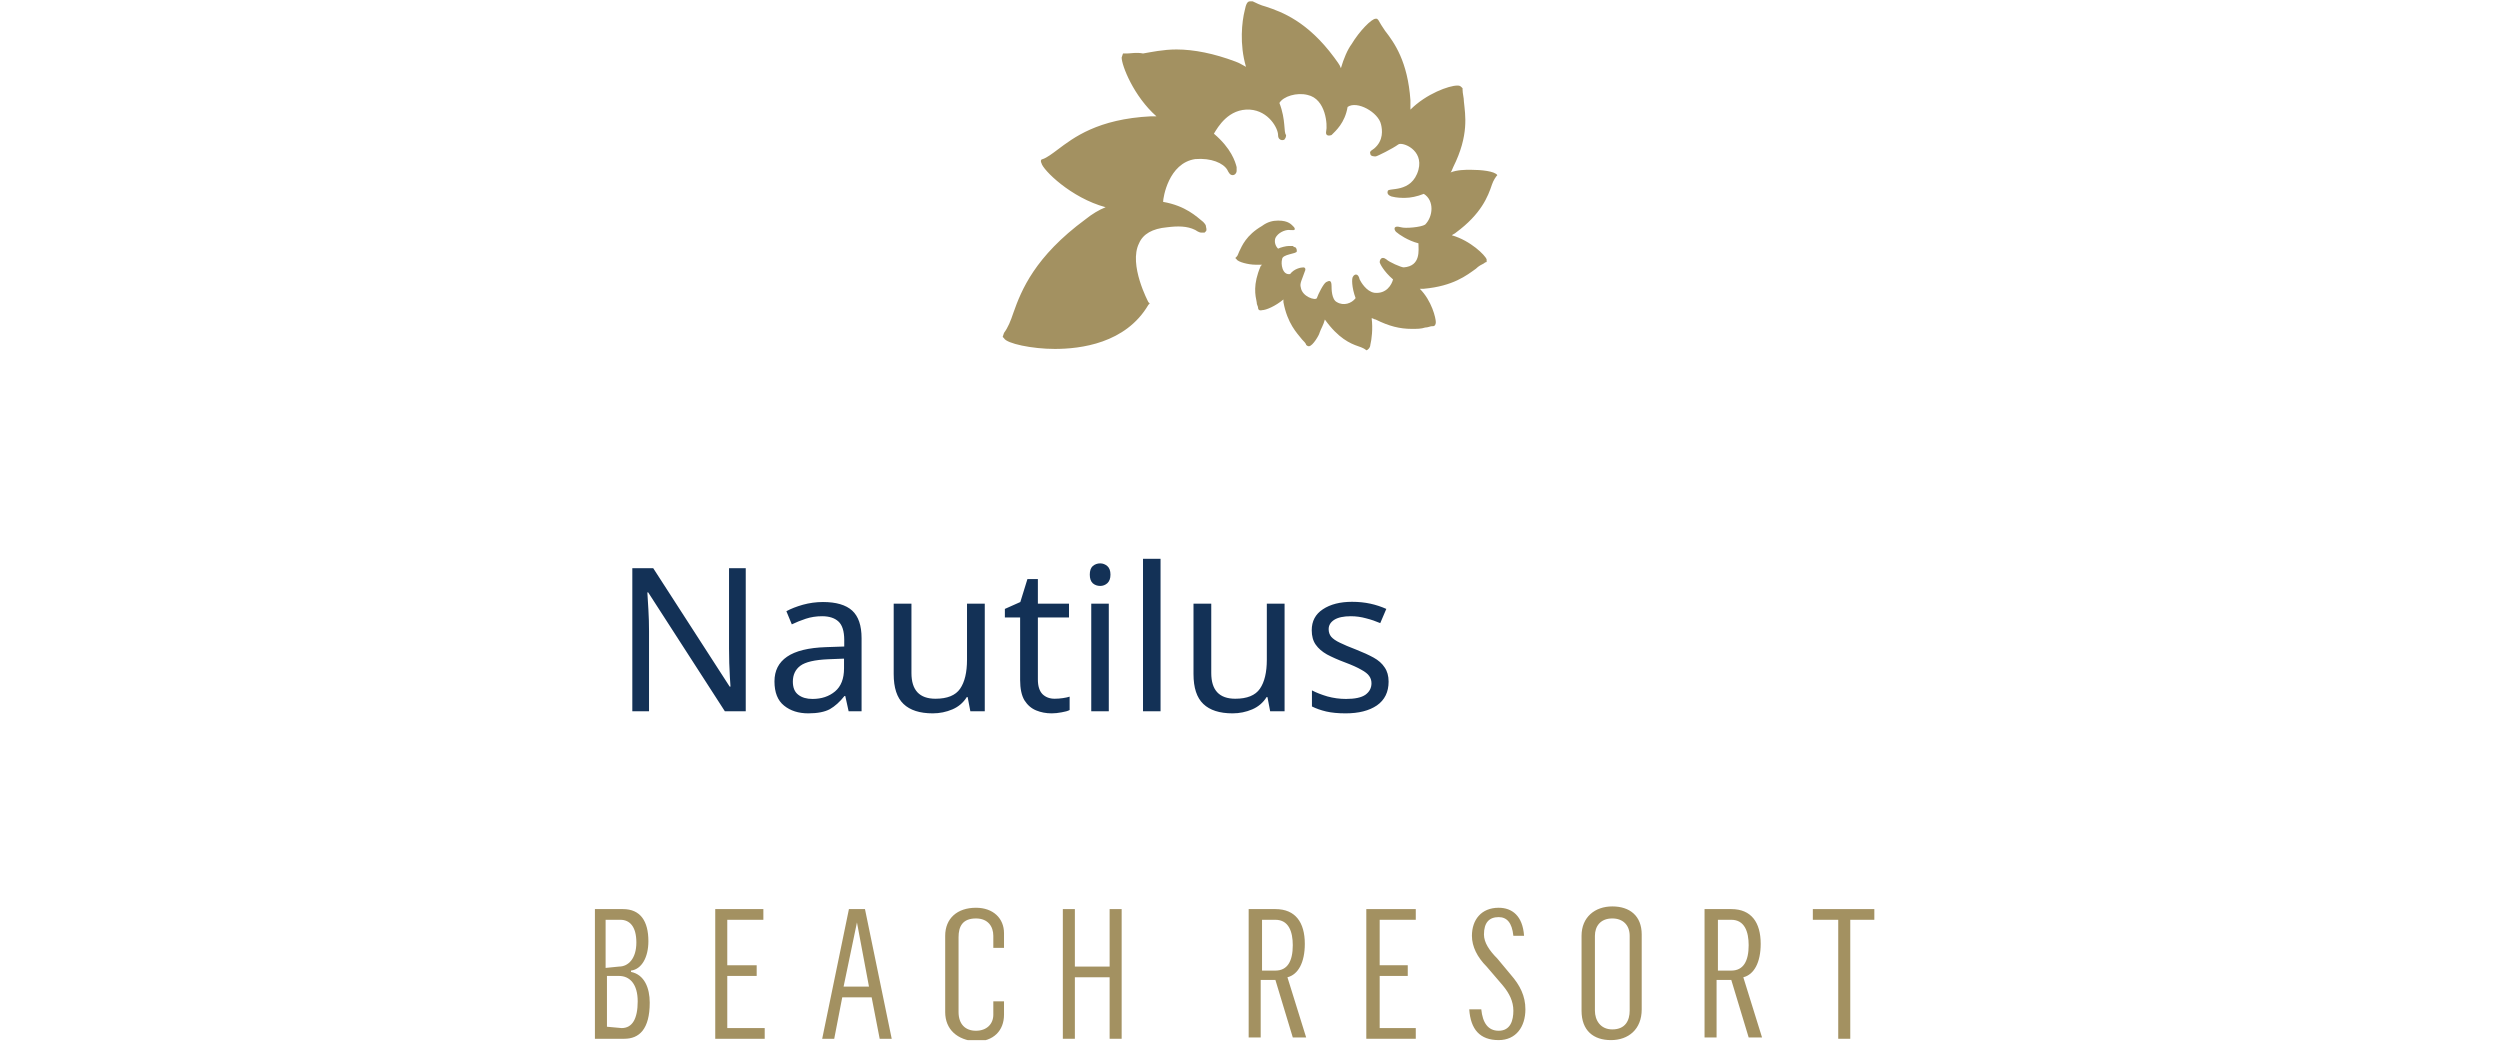
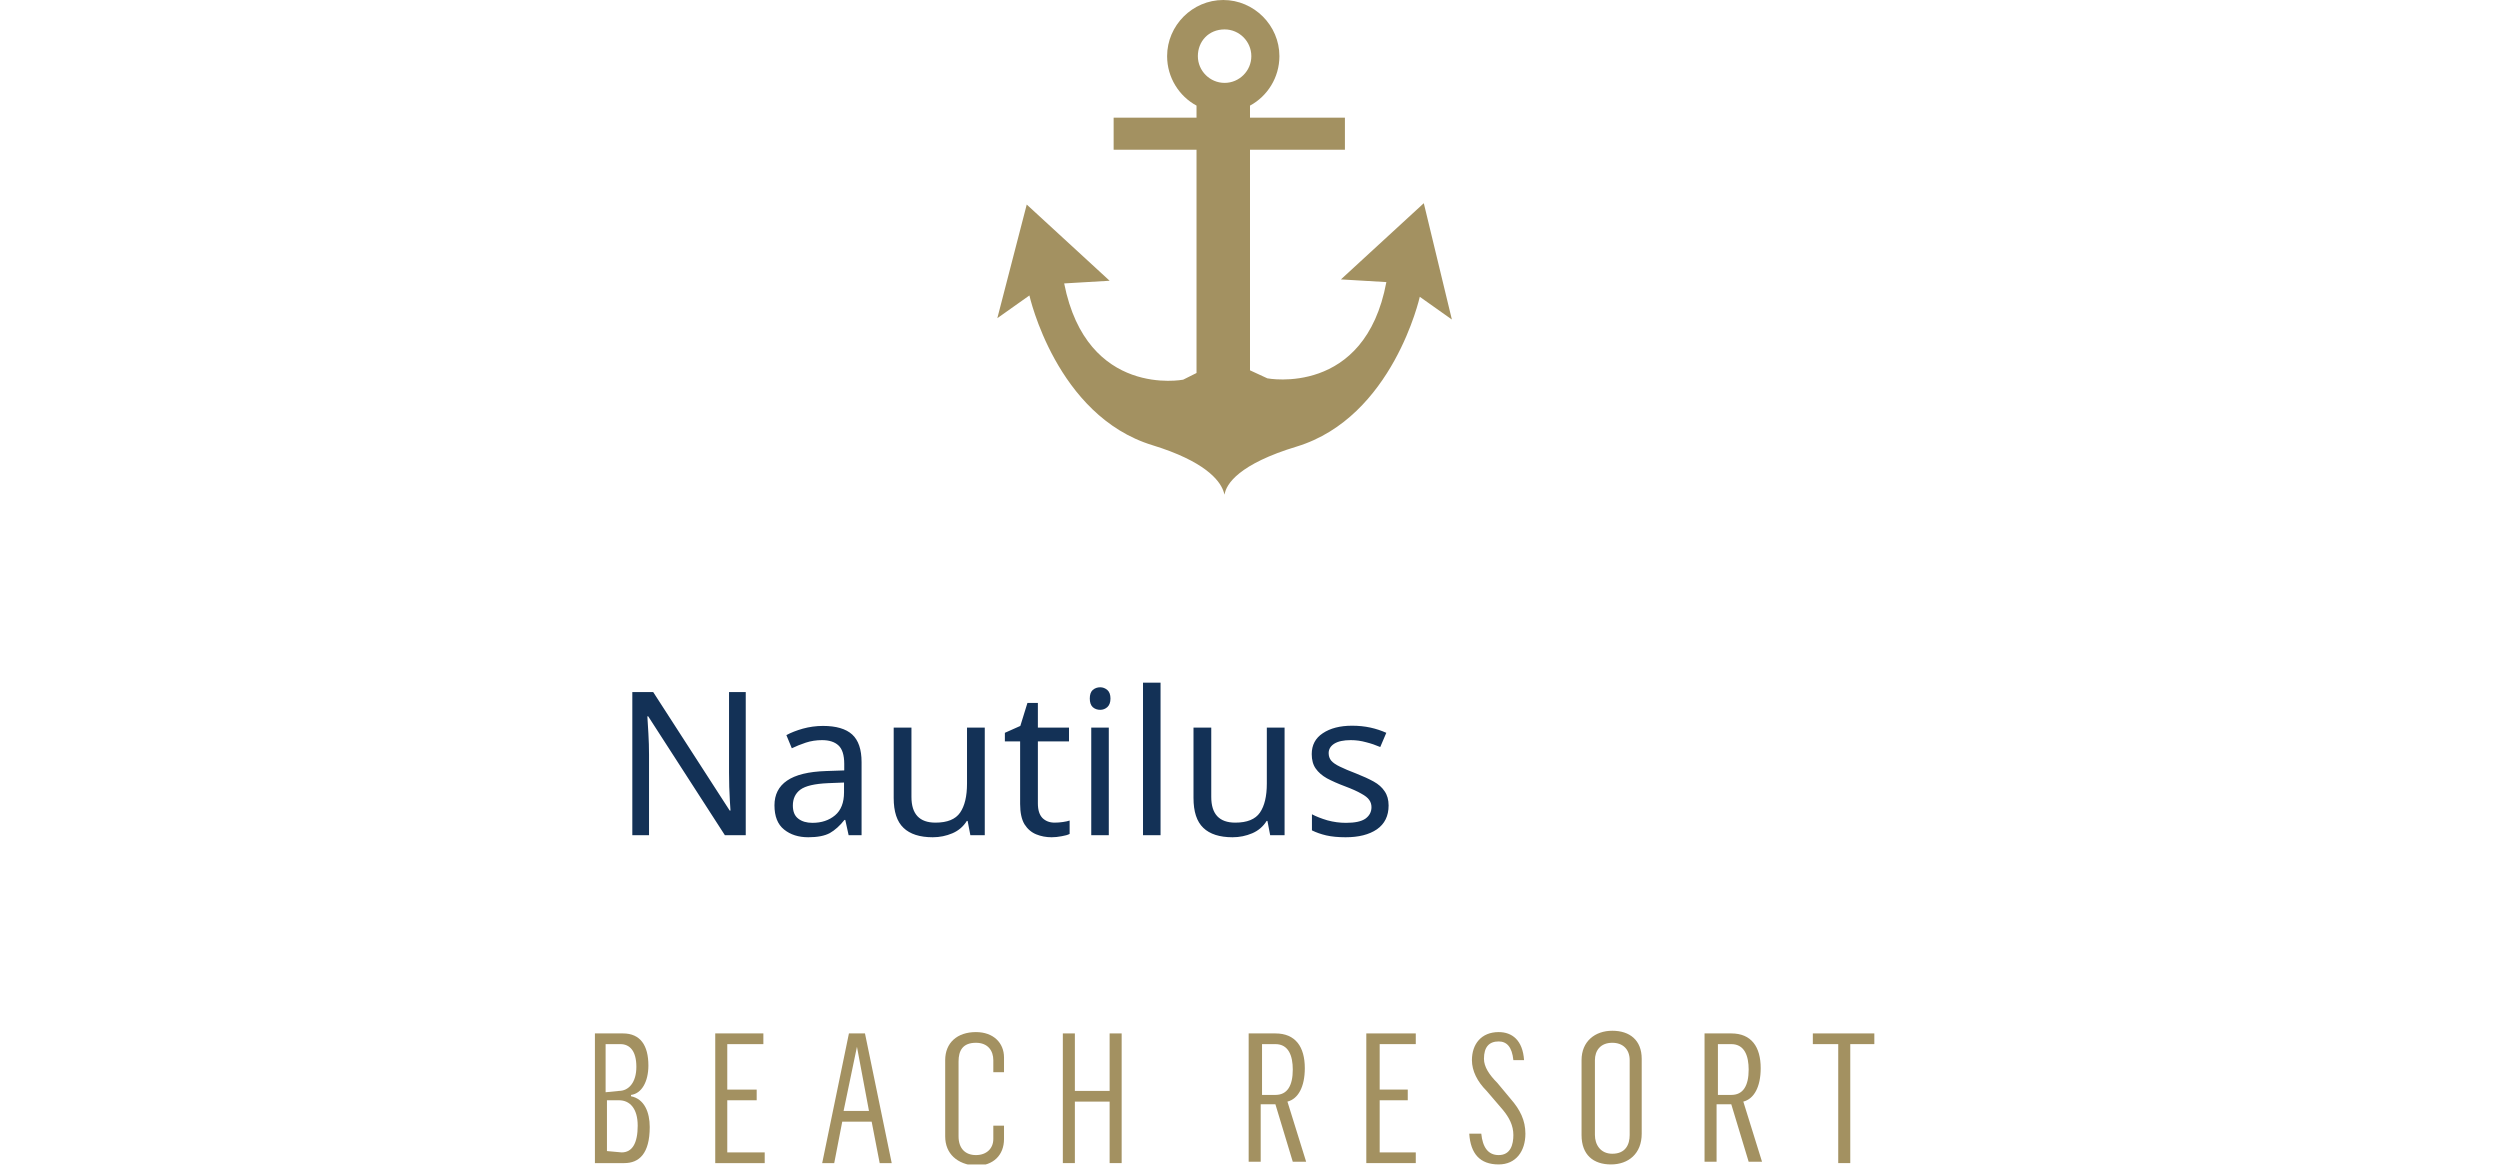
- <svg xmlns="http://www.w3.org/2000/svg" xmlns:xlink="http://www.w3.org/1999/xlink" version="1.1" id="main_logo" x="0px" y="0px" viewBox="0 0 187 77.8" style="enable-background:new 0 0 187 77.8;" xml:space="preserve">
+ <svg xmlns="http://www.w3.org/2000/svg" xmlns:xlink="http://www.w3.org/1999/xlink" version="1.1" id="main_logo" x="0px" y="0px" width="187px" height="87.2px" viewBox="0 0 187 87.2" style="enable-background:new 0 0 187 87.2;" xml:space="preserve">
  <style type="text/css">
- 	.st0{clip-path:url(#SVGID_4_);fill:#A39161;}
+ 	.st0{clip-path:url(#SVGID_2_);fill:#A39161;}
	.st1{fill:#A39161;}
- 	.st2{clip-path:url(#SVGID_6_);fill:#A39161;}
- 	.st3{clip-path:url(#SVGID_8_);fill:#A39161;}
- 	.st4{clip-path:url(#SVGID_10_);fill:#A39161;}
- 	.st5{clip-path:url(#SVGID_12_);fill:#A39161;}
- 	.st6{fill:none;}
- 	.st7{fill:#133156;}
- 	.st8{font-family:'Amarillo';}
- 	.st9{font-size:15px;}
+ 	.st2{clip-path:url(#SVGID_4_);fill:#A39161;}
+ 	.st3{clip-path:url(#SVGID_6_);fill:#A39161;}
+ 	.st4{clip-path:url(#SVGID_8_);fill:#A39161;}
+ 	.st5{fill:none;}
+ 	.st6{fill:#133156;}
+ 	.st7{font-family:'Amarillo';}
+ 	.st8{font-size:15px;}
</style>
-   <g>
-     <defs>
-       <rect id="SVGID_1_" width="187" height="77.8" />
-     </defs>
-     <clipPath id="SVGID_2_">
-       <use xlink:href="#SVGID_1_" style="overflow:visible;" />
-     </clipPath>
-   </g>
-   <g>
-     <defs>
-       <rect id="SVGID_3_" width="187" height="77.8" />
-     </defs>
-     <clipPath id="SVGID_4_">
-       <use xlink:href="#SVGID_3_" style="overflow:visible;" />
-     </clipPath>
-     <path class="st0" d="M44.5,68h2.1c1.3,0,1.9,0.9,1.9,2.4c0,1.2-0.5,2.1-1.3,2.2v0.1c1,0.2,1.4,1.2,1.4,2.3c0,2-0.8,2.7-1.9,2.7   h-2.2V68z M46.3,72.3c0.7,0,1.3-0.6,1.3-1.8c0-1.2-0.5-1.7-1.2-1.7h-1.1v3.6L46.3,72.3L46.3,72.3z M46.5,76.9c0.8,0,1.2-0.7,1.2-2   S47.1,73,46.3,73h-0.9v3.8L46.5,76.9L46.5,76.9z" />
-   </g>
-   <path class="st1" d="M53.5,68v9.7h3.7v-0.8h-2.8V73h2.2v-0.8h-2.2v-3.4h2.7V68H53.5z M64.1,69l0.9,4.8h-1.9L64.1,69z M63.5,68  l-2,9.7h0.9l0.6-3.1h2.2l0.6,3.1h0.9l-2-9.7C64.7,68,63.5,68,63.5,68z" />
-   <g>
-     <defs>
-       <rect id="SVGID_5_" width="187" height="77.8" />
-     </defs>
-     <clipPath id="SVGID_6_">
-       <use xlink:href="#SVGID_5_" style="overflow:visible;" />
-     </clipPath>
-     <path class="st2" d="M70.7,75.7V70c0-1.3,0.9-2.1,2.3-2.1c1.3,0,2.1,0.8,2.1,1.9v1.1h-0.8V70c0-0.7-0.4-1.3-1.3-1.3   c-1,0-1.3,0.6-1.3,1.4v5.6c0,0.9,0.5,1.4,1.3,1.4s1.3-0.5,1.3-1.2v-1h0.8v1c0,1.2-0.8,2-2.1,2C71.6,77.8,70.7,77,70.7,75.7" />
-   </g>
-   <path class="st1" d="M83,68v4.3h-2.6V68h-0.9v9.7h0.9v-4.6H83v4.6h0.9V68H83z" />
  <g>
    <g>
      <defs>
-         <rect id="SVGID_7_" width="187" height="77.8" />
+         <rect id="SVGID_1_" y="9.3" width="187" height="77.8" />
      </defs>
-       <clipPath id="SVGID_8_">
-         <use xlink:href="#SVGID_7_" style="overflow:visible;" />
+       <clipPath id="SVGID_2_">
+         <use xlink:href="#SVGID_1_" style="overflow:visible;" />
      </clipPath>
-       <path class="st3" d="M93.4,68h2c1.5,0,2.2,1,2.2,2.6c0,1.4-0.5,2.3-1.3,2.5l1.4,4.5h-1l-1.3-4.3h-1.1v4.3h-0.9    C93.4,77.6,93.4,68,93.4,68z M95.4,72.6c0.9,0,1.3-0.7,1.3-1.9c0-1-0.3-1.9-1.3-1.9h-1v3.8H95.4z" />
+       <path class="st0" d="M44.5,77.3h2.1c1.3,0,1.9,0.9,1.9,2.4c0,1.2-0.5,2.1-1.3,2.2V82c1,0.2,1.4,1.2,1.4,2.3c0,2-0.8,2.7-1.9,2.7    h-2.2V77.3z M46.3,81.6c0.7,0,1.3-0.6,1.3-1.8c0-1.2-0.5-1.7-1.2-1.7h-1.1v3.6L46.3,81.6L46.3,81.6z M46.5,86.2    c0.8,0,1.2-0.7,1.2-2s-0.6-1.9-1.4-1.9h-0.9v3.8L46.5,86.2L46.5,86.2z" />
    </g>
  </g>
-   <path class="st1" d="M102.2,68v9.7h3.7v-0.8h-2.7V73h2.1v-0.8h-2.1v-3.4h2.7V68H102.2z" />
+   <path class="st1" d="M53.5,77.3V87h3.7v-0.8h-2.8v-3.9h2.2v-0.8h-2.2v-3.4h2.7v-0.8H53.5z M64.1,78.3l0.9,4.8h-1.9L64.1,78.3z   M63.5,77.3l-2,9.7h0.9l0.6-3.1h2.2l0.6,3.1h0.9l-2-9.7H63.5z" />
  <g>
    <g>
      <defs>
-         <rect id="SVGID_9_" width="187" height="77.8" />
+         <rect id="SVGID_3_" y="9.3" width="187" height="77.8" />
      </defs>
-       <clipPath id="SVGID_10_">
-         <use xlink:href="#SVGID_9_" style="overflow:visible;" />
+       <clipPath id="SVGID_4_">
+         <use xlink:href="#SVGID_3_" style="overflow:visible;" />
      </clipPath>
-       <path class="st4" d="M109.9,75.5h0.9c0.1,1,0.5,1.6,1.3,1.6c0.9,0,1.1-0.8,1.1-1.5s-0.3-1.3-0.8-1.9l-1.2-1.4    c-0.7-0.7-1.1-1.5-1.1-2.3c0-1.2,0.7-2.1,2-2.1c1,0,1.8,0.6,1.9,2.1h-0.8c-0.1-1-0.5-1.4-1.1-1.4c-0.7,0-1.1,0.4-1.1,1.3    c0,0.6,0.4,1.2,1,1.8l1,1.2c0.7,0.8,1.1,1.6,1.1,2.6c0,1.3-0.7,2.3-2,2.3C110.7,77.8,110,77,109.9,75.5 M118.3,75.6V70    c0-1.4,1-2.2,2.3-2.2s2.2,0.7,2.2,2.1v5.6c0,1.5-1,2.3-2.3,2.3S118.3,77.1,118.3,75.6 M121.9,75.6V70c0-0.8-0.5-1.3-1.3-1.3    c-0.9,0-1.3,0.6-1.3,1.3v5.6c0,0.7,0.4,1.4,1.3,1.4C121.6,77,121.9,76.3,121.9,75.6 M127.5,68h2c1.5,0,2.2,1,2.2,2.6    c0,1.4-0.5,2.3-1.3,2.5l1.4,4.5h-1l-1.3-4.3h-1.1v4.3h-0.9L127.5,68L127.5,68z M129.5,72.6c0.9,0,1.3-0.7,1.3-1.9    c0-1-0.3-1.9-1.3-1.9h-1v3.8H129.5z" />
+       <path class="st2" d="M70.7,85v-5.7c0-1.3,0.9-2.1,2.3-2.1c1.3,0,2.1,0.8,2.1,1.9v1.1h-0.8v-0.9c0-0.7-0.4-1.3-1.3-1.3    c-1,0-1.3,0.6-1.3,1.4V85c0,0.9,0.5,1.4,1.3,1.4s1.3-0.5,1.3-1.2v-1h0.8v1c0,1.2-0.8,2-2.1,2C71.6,87.1,70.7,86.3,70.7,85" />
    </g>
  </g>
-   <path class="st1" d="M135.6,68v0.8h1.9v8.9h0.9v-8.9h1.8V68H135.6z" />
+   <path class="st1" d="M83,77.3v4.3h-2.6v-4.3h-0.9V87h0.9v-4.6H83V87h0.9v-9.7H83z" />
  <g>
    <g>
-       <defs>
-         <rect id="SVGID_11_" width="187" height="77.8" />
-       </defs>
-       <clipPath id="SVGID_12_">
-         <use xlink:href="#SVGID_11_" style="overflow:visible;" />
-       </clipPath>
-       <path class="st5" d="M112,13.1c-0.2-0.3-1.2-0.4-2-0.4c-0.4,0-1,0-1.5,0.2c0.1-0.1,0.1-0.2,0.2-0.4c1.2-2.4,0.9-3.9,0.8-4.9    c0-0.3-0.1-0.6-0.1-0.9V6.6l-0.1-0.1c-0.1-0.1-0.2-0.1-0.3-0.1c-0.6,0-2.3,0.6-3.5,1.8V7.5c-0.2-2.9-1.2-4.3-1.9-5.2    c-0.2-0.3-0.4-0.6-0.5-0.8L103,1.4h-0.1c-0.3,0-1.2,0.9-1.8,1.9c-0.3,0.4-0.6,1.1-0.8,1.8c-0.1-0.3-0.3-0.5-0.5-0.8    c-2-2.7-3.9-3.4-5.1-3.8c-0.4-0.1-0.8-0.3-1-0.4h-0.2c-0.2,0-0.3,0.2-0.4,0.7c-0.2,0.8-0.4,2.5,0.1,4.2c-0.2-0.1-0.5-0.3-0.8-0.4    C90.8,4,89.3,3.7,88,3.7c-1,0-1.9,0.2-2.5,0.3c-0.5-0.1-0.9,0-1.2,0H84l-0.1,0.3c0,0.6,0.9,2.9,2.6,4.4h-0.4c-4,0.2-5.8,1.6-7,2.5    c-0.4,0.3-0.8,0.6-1.1,0.7c-0.1,0-0.2,0.1-0.1,0.3c0.1,0.5,2.2,2.6,4.8,3.3c-0.5,0.2-1,0.5-1.5,0.9c-3.8,2.8-4.8,5.3-5.4,7    c-0.2,0.6-0.4,1.1-0.7,1.5L75,25.2l0.1,0.1c0.2,0.4,2.1,0.8,3.8,0.8c1.9,0,5.3-0.4,7-3.3l0.1-0.1l-0.1-0.1c0,0-1.5-2.8-0.7-4.4    c0.3-0.7,1-1.1,2.1-1.2c0.8-0.1,1.5-0.1,2.1,0.2c0.3,0.2,0.4,0.2,0.5,0.2h0.2l0.1-0.1c0.1-0.1,0-0.3,0-0.4S90,16.6,90,16.6    c-0.5-0.4-1.3-1.2-3-1.5c0-0.3,0.4-2.9,2.4-3.2c1.2-0.1,2.1,0.3,2.4,0.8c0.1,0.2,0.2,0.4,0.4,0.4s0.3-0.2,0.3-0.3v-0.3    c-0.1-0.4-0.4-1.4-1.7-2.5c0.3-0.5,1.1-1.9,2.7-1.8c1.4,0.1,2.1,1.4,2.1,1.9s0.5,0.4,0.5,0.3c0.1-0.1,0.1-0.3,0.1-0.3    c-0.2-0.2,0-1.1-0.5-2.4C96,7.2,97,6.9,97.8,7.1c1.4,0.3,1.5,2.3,1.4,2.7c-0.1,0.5,0.4,0.3,0.4,0.3c0.3-0.3,1-0.9,1.2-2.1    c0.7-0.5,2.3,0.4,2.5,1.3c0.1,0.4,0.2,1.2-0.5,1.8c-0.1,0.1-0.4,0.2-0.3,0.4c0,0.2,0.3,0.2,0.4,0.2s1.3-0.6,1.7-0.9    c0.3-0.2,1.9,0.4,1.5,1.9c-0.5,1.8-2.3,1.3-2.3,1.6c-0.1,0.3,0.3,0.4,0.3,0.4c0.4,0.1,0.7,0.1,1,0.1c0.4,0,0.9-0.1,1.4-0.3    c0.8,0.5,0.7,1.7,0.1,2.3c-0.3,0.2-1.5,0.3-1.8,0.2c-0.7-0.2-0.5,0.3-0.3,0.4c0.1,0.1,0.8,0.6,1.6,0.8c0,0.5,0.2,1.7-1.1,1.8    c-0.2,0-1.1-0.4-1.3-0.6c-0.4-0.3-0.5,0.1-0.5,0.2s0.3,0.7,1,1.3c-0.1,0.4-0.5,1.1-1.4,1c-0.6-0.1-1-0.8-1.1-1    c-0.1-0.5-0.4-0.4-0.5-0.2c-0.1,0.1-0.1,0.8,0.2,1.6c-0.3,0.4-0.9,0.6-1.4,0.3c-0.4-0.2-0.4-1-0.4-1.2c0-0.5-0.2-0.4-0.4-0.3    c-0.2,0.1-0.6,0.9-0.7,1.2c-0.1,0.2-1.1-0.1-1.2-0.8c-0.1-0.3,0.1-0.6,0.3-1.2c0.1-0.2,0-0.3-0.1-0.3c-0.2,0-0.7,0.1-1,0.5    c-0.6,0.1-0.7-0.8-0.6-1.1c0-0.4,1.1-0.4,1.1-0.6c0-0.1,0-0.2-0.1-0.3c0,0-0.1,0-0.2-0.1h-0.3c-0.2,0-0.6,0.1-0.8,0.2    c-0.2-0.2-0.3-0.5-0.2-0.8c0.2-0.4,0.7-0.6,1-0.6c0.2,0,0.6,0.1,0.4-0.2c-0.2-0.2-0.4-0.5-1.2-0.5c-0.4,0-0.8,0.1-1.2,0.4    c-1.2,0.7-1.5,1.5-1.7,1.9c-0.1,0.2-0.1,0.3-0.2,0.4l-0.1,0.1l0.1,0.1c0.1,0.2,0.9,0.4,1.4,0.4h0.5l-0.1,0.1    c-0.6,1.4-0.4,2.2-0.3,2.7c0,0.2,0.1,0.3,0.1,0.4c0,0.3,0.3,0.2,0.3,0.2c0.3,0,1-0.3,1.6-0.8v0.2c0.3,1.6,1,2.3,1.4,2.8    c0.1,0.1,0.3,0.3,0.3,0.4c0.1,0.1,0.2,0.1,0.2,0.1c0.3,0,0.8-0.9,0.8-1c0.1-0.3,0.3-0.6,0.4-1c1,1.4,1.9,1.8,2.5,2    c0.3,0.1,0.5,0.2,0.6,0.3c0.1,0,0.3-0.2,0.3-0.4c0.1-0.4,0.2-1.2,0.1-2c0.1,0,0.2,0.1,0.3,0.1c1,0.5,1.8,0.7,2.7,0.7    c0.4,0,0.7,0,1-0.1c0.2,0,0.4-0.1,0.5-0.1h0.1c0.1,0,0.2-0.1,0.2-0.3c0-0.3-0.3-1.6-1.2-2.5h0.3c2.2-0.2,3.2-1,3.9-1.5    c0.2-0.2,0.4-0.3,0.6-0.4c0,0,0.1-0.1,0.2-0.1v-0.2c-0.1-0.3-1.2-1.4-2.6-1.8c0.1-0.1,0.2-0.1,0.3-0.2c1.9-1.4,2.4-2.7,2.7-3.6    C111.7,13.5,111.9,13.2,112,13.1C111.9,13,112,13.1,112,13.1" />
+       <g>
+         <defs>
+           <rect id="SVGID_5_" y="9.3" width="187" height="77.8" />
+         </defs>
+         <clipPath id="SVGID_6_">
+           <use xlink:href="#SVGID_5_" style="overflow:visible;" />
+         </clipPath>
+         <path class="st3" d="M93.4,77.3h2c1.5,0,2.2,1,2.2,2.6c0,1.4-0.5,2.3-1.3,2.5l1.4,4.5h-1l-1.3-4.3h-1.1v4.3h-0.9     C93.4,86.9,93.4,77.3,93.4,77.3z M95.4,81.9c0.9,0,1.3-0.7,1.3-1.9c0-1-0.3-1.9-1.3-1.9h-1v3.8H95.4z" />
+       </g>
    </g>
  </g>
-   <rect x="45.8" y="36.3" class="st6" width="87.5" height="23" />
-   <text transform="matrix(1 0 0 1 45.8443 53.2028)" class="st7 st8 st9">Nautilus</text>
+   <path class="st1" d="M102.2,77.3V87h3.7v-0.8h-2.7v-3.9h2.1v-0.8h-2.1v-3.4h2.7v-0.8H102.2z" />
+   <g>
+     <g>
+       <g>
+         <defs>
+           <rect id="SVGID_7_" y="9.3" width="187" height="77.8" />
+         </defs>
+         <clipPath id="SVGID_8_">
+           <use xlink:href="#SVGID_7_" style="overflow:visible;" />
+         </clipPath>
+         <path class="st4" d="M109.9,84.8h0.9c0.1,1,0.5,1.6,1.3,1.6c0.9,0,1.1-0.8,1.1-1.5s-0.3-1.3-0.8-1.9l-1.2-1.4     c-0.7-0.7-1.1-1.5-1.1-2.3c0-1.2,0.7-2.1,2-2.1c1,0,1.8,0.6,1.9,2.1h-0.8c-0.1-1-0.5-1.4-1.1-1.4c-0.7,0-1.1,0.4-1.1,1.3     c0,0.6,0.4,1.2,1,1.8l1,1.2c0.7,0.8,1.1,1.6,1.1,2.6c0,1.3-0.7,2.3-2,2.3C110.7,87.1,110,86.3,109.9,84.8 M118.3,84.9v-5.6     c0-1.4,1-2.2,2.3-2.2s2.2,0.7,2.2,2.1v5.6c0,1.5-1,2.3-2.3,2.3S118.3,86.4,118.3,84.9 M121.9,84.9v-5.6c0-0.8-0.5-1.3-1.3-1.3     c-0.9,0-1.3,0.6-1.3,1.3v5.6c0,0.7,0.4,1.4,1.3,1.4C121.6,86.3,121.9,85.6,121.9,84.9 M127.5,77.3h2c1.5,0,2.2,1,2.2,2.6     c0,1.4-0.5,2.3-1.3,2.5l1.4,4.5h-1l-1.3-4.3h-1.1v4.3h-0.9L127.5,77.3L127.5,77.3z M129.5,81.9c0.9,0,1.3-0.7,1.3-1.9     c0-1-0.3-1.9-1.3-1.9h-1v3.8H129.5z" />
+       </g>
+     </g>
+   </g>
+   <path class="st1" d="M135.6,77.3v0.8h1.9V87h0.9v-8.9h1.8v-0.8H135.6z" />
+   <g>
+     <g>
+       <g>
+         <defs>
+           <rect id="SVGID_9_" y="9.3" width="187" height="77.8" />
+         </defs>
+         <clipPath id="SVGID_10_">
+           <use xlink:href="#SVGID_9_" style="overflow:visible;" />
+         </clipPath>
+       </g>
+     </g>
+   </g>
+   <rect x="45.8" y="45.6" class="st5" width="87.5" height="23" />
+   <text transform="matrix(1 0 0 1 45.8443 62.4707)" class="st6 st7 st8">Nautilus</text>
+   <path class="st1" d="M106.5,15.2l-6.2,5.7l3.4,0.2c-1.6,8.6-8.9,7.2-8.9,7.2l-1.3-0.6V11.2h7.1V8.8h-7.1V7.9  c1.3-0.7,2.2-2.1,2.2-3.7c0-2.3-1.9-4.2-4.2-4.2c-2.3,0-4.2,1.9-4.2,4.2c0,1.6,0.9,3,2.2,3.7v0.9h-6.2v2.4h6.2v16.7l-1,0.5  c0,0-7.2,1.4-8.9-7.2l3.4-0.2l-6.2-5.7l-2.2,8.5l2.4-1.7c0,0,2,9,9.2,11.2c3.9,1.2,5,2.6,5.3,3.4l0.1,0.3l0,0l0,0l0,0  c0.1-0.8,1.1-2.3,5.4-3.6c7.2-2.2,9.2-11.2,9.2-11.2l2.4,1.7L106.5,15.2z M91.6,2.2c1.1,0,2,0.9,2,2s-0.9,2-2,2s-2-0.9-2-2  S90.4,2.2,91.6,2.2z" />
</svg>
